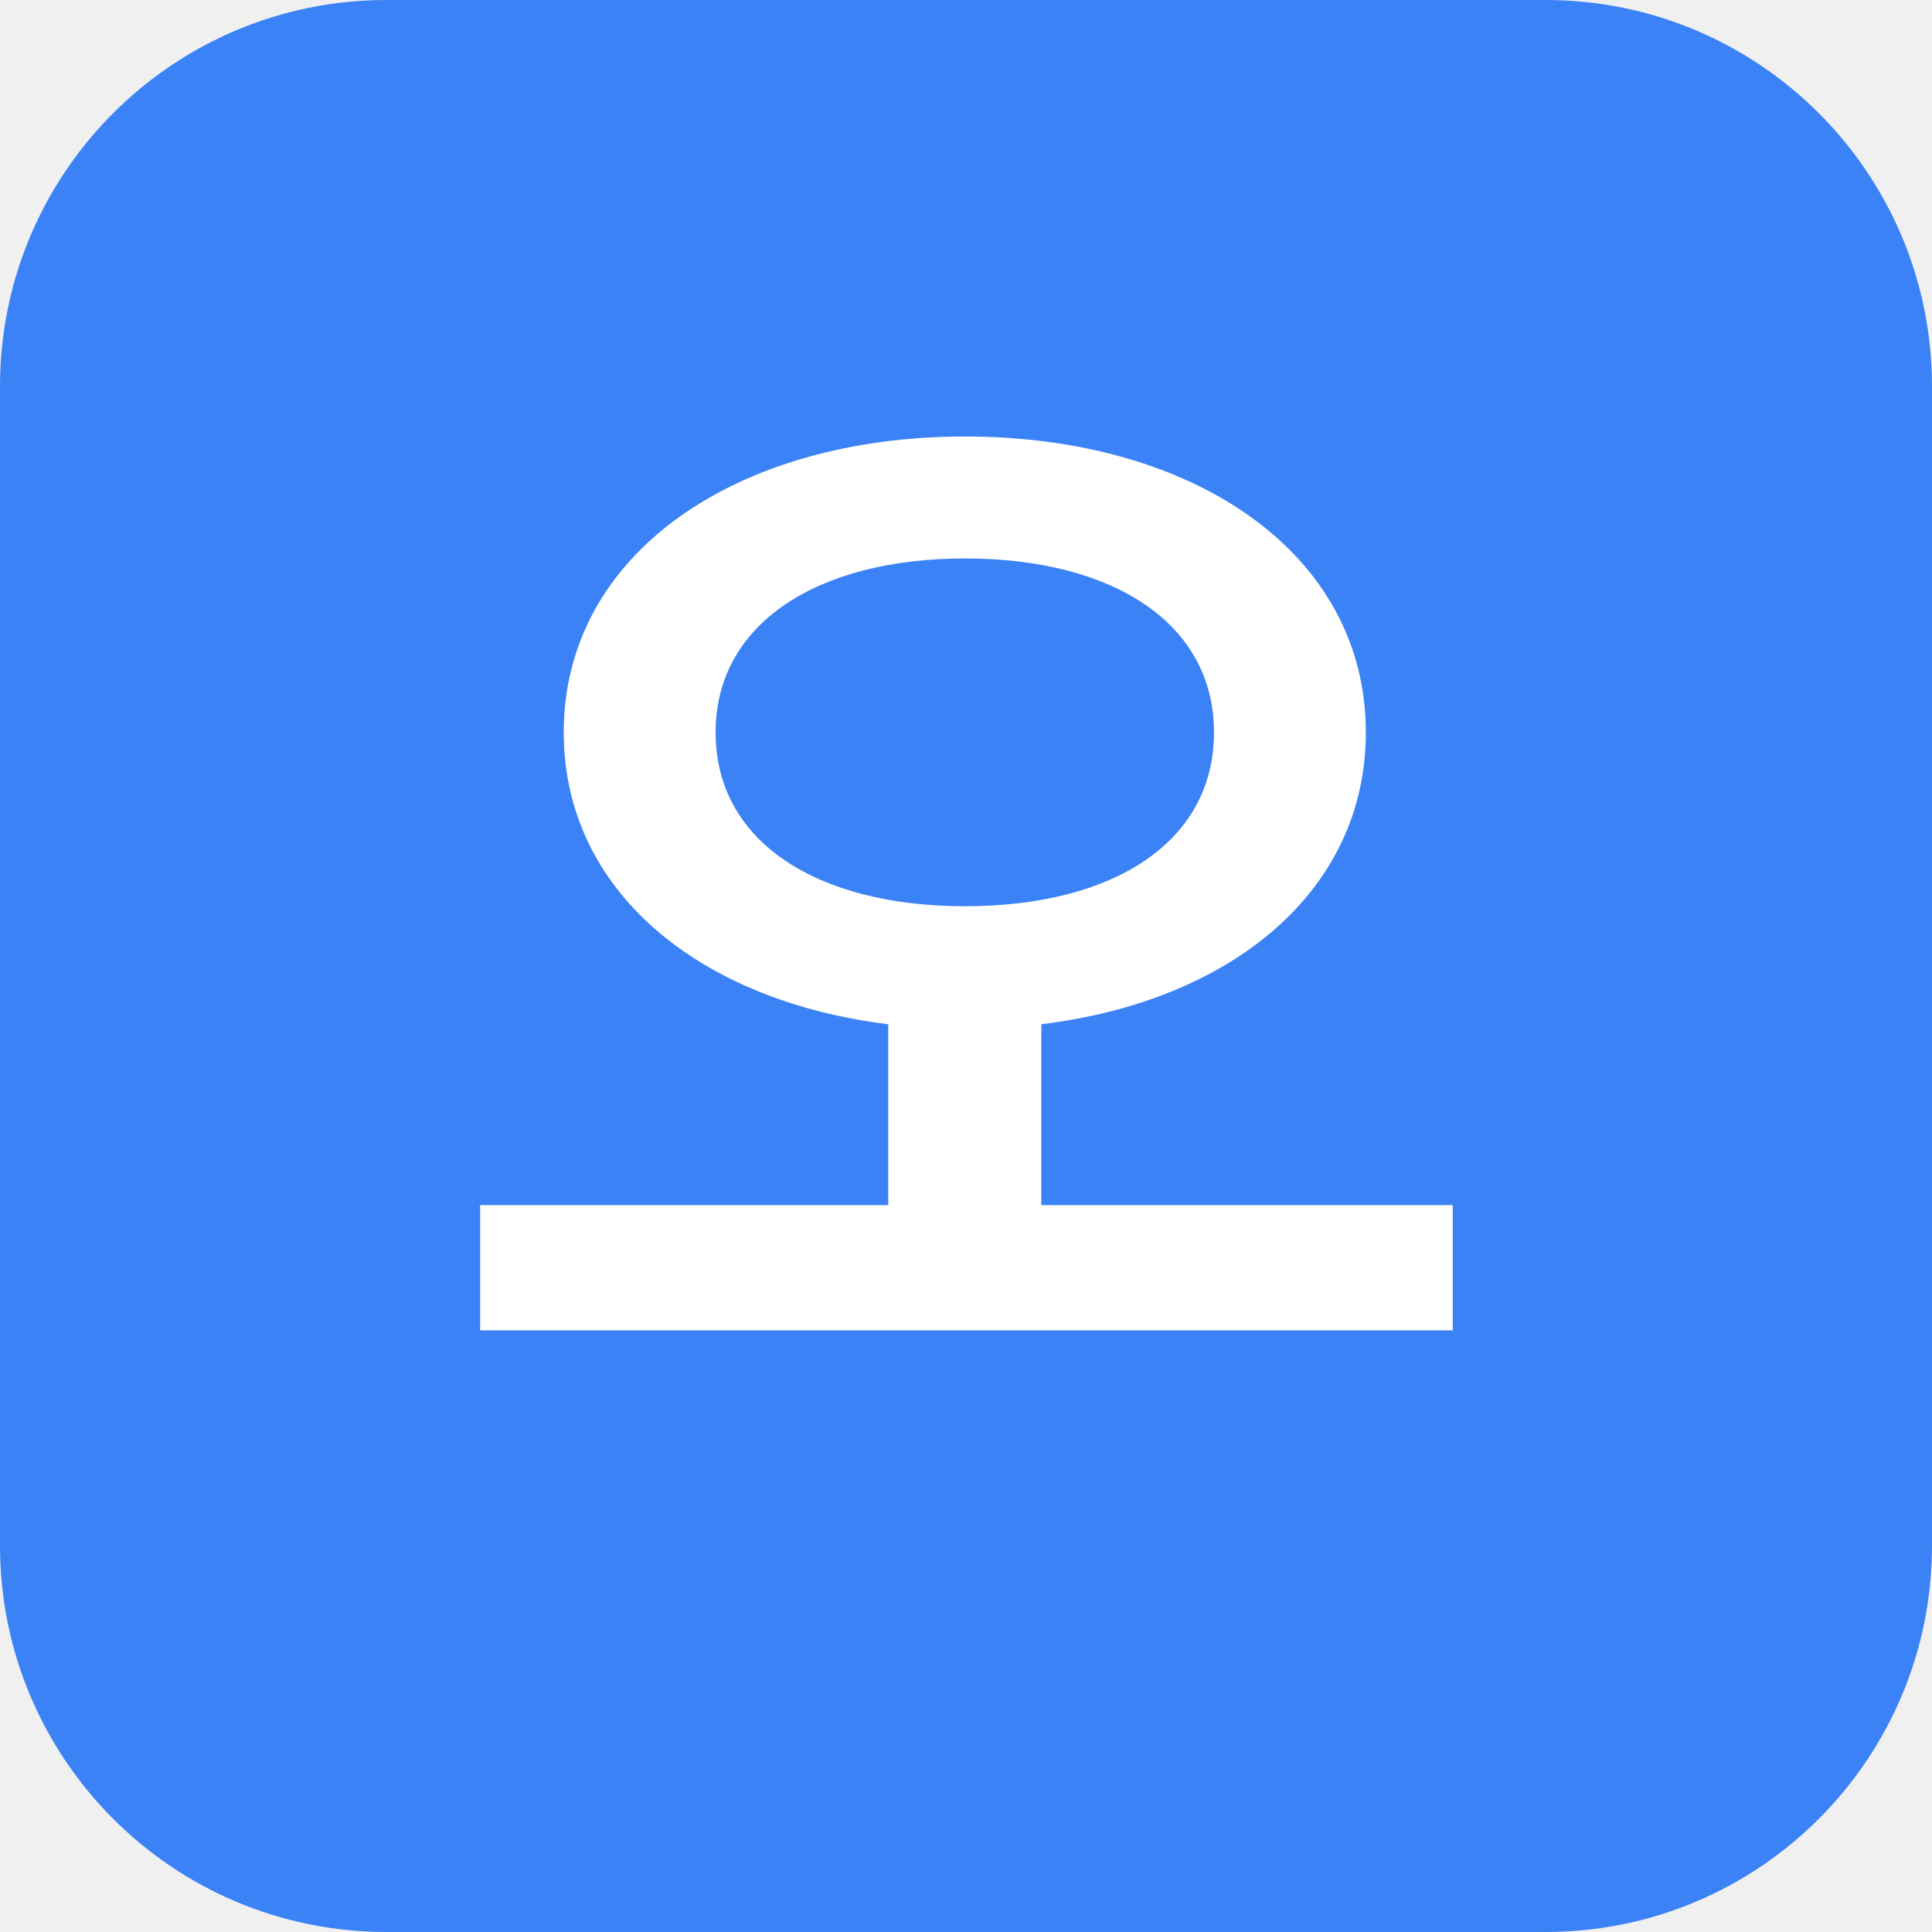
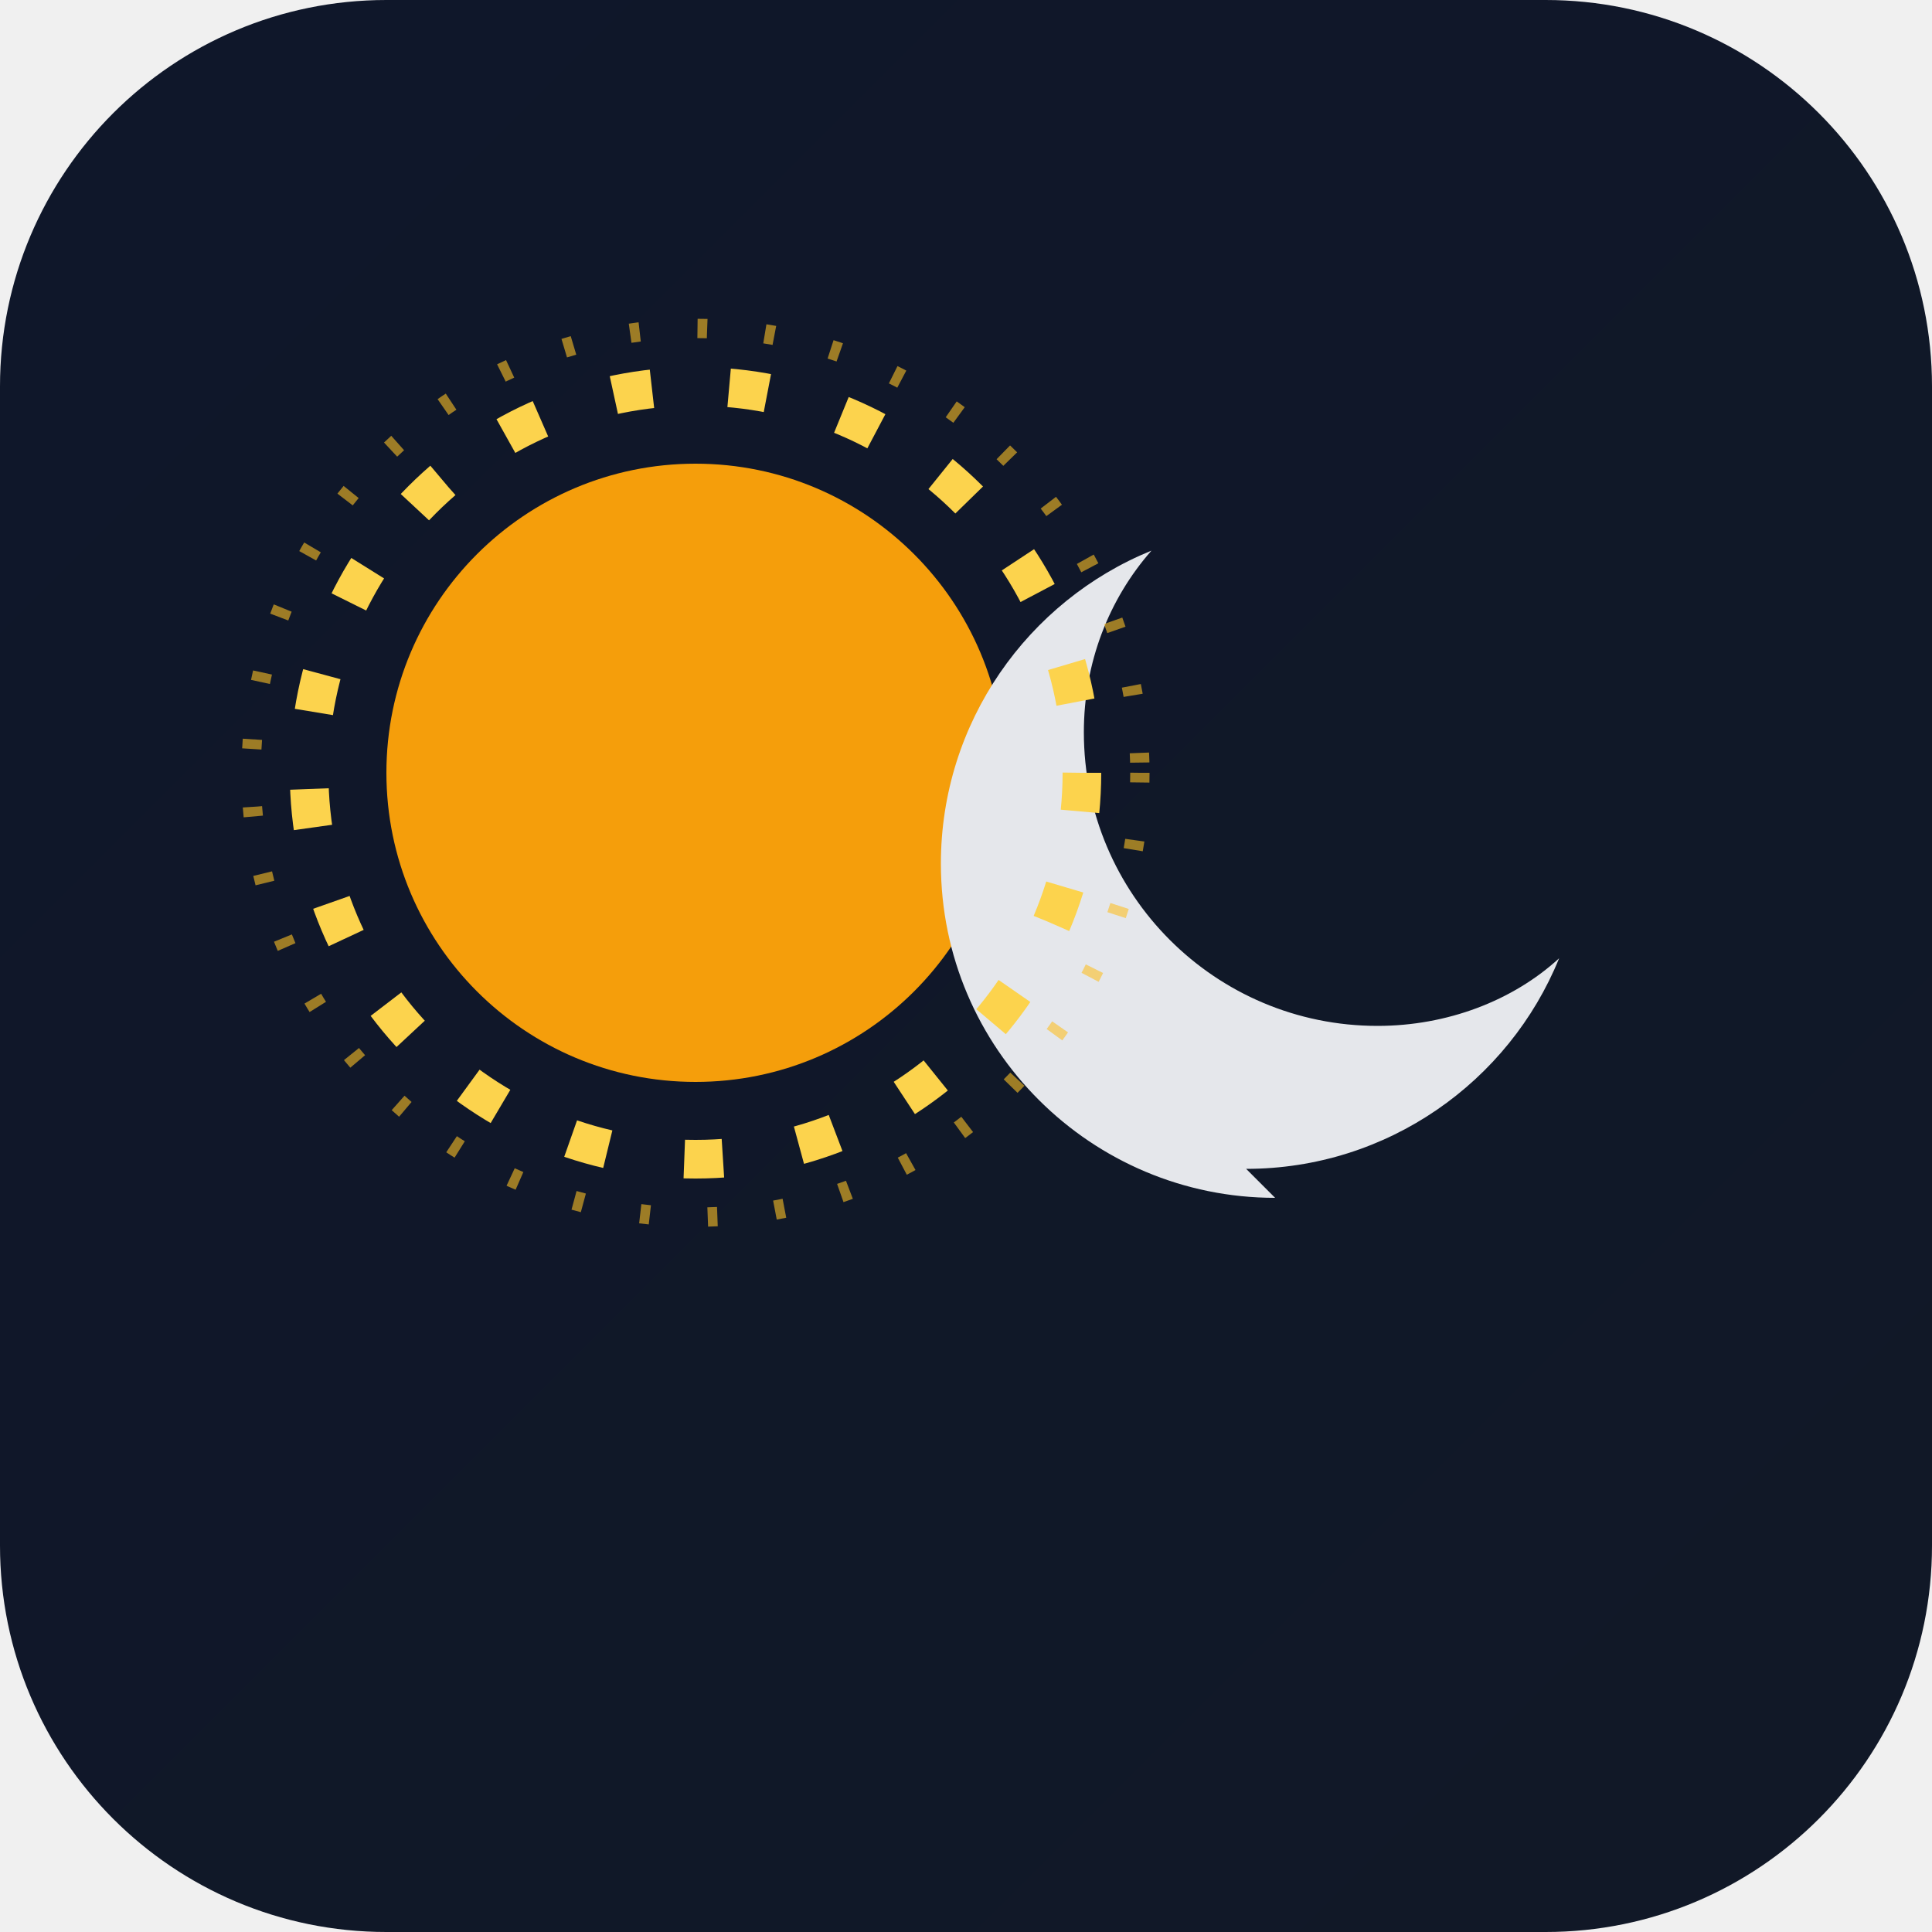
- <svg xmlns="http://www.w3.org/2000/svg" viewBox="0 0 100 100">
-   <rect width="100" height="100" fill="#3B82F6" rx="20" />
-   <text x="50" y="70" font-size="60" text-anchor="middle" fill="white" font-family="Arial, sans-serif" font-weight="bold">오</text>
+ <svg xmlns="http://www.w3.org/2000/svg" viewBox="0 0 100 100" role="img" aria-label="Sun and moon icon">
+   <defs>
+     <linearGradient id="bg" x1="0" y1="0" x2="1" y2="1">
+       <stop offset="0%" stop-color="#0f172a" />
+       <stop offset="100%" stop-color="#111827" />
+     </linearGradient>
+   </defs>
+   <rect width="100" height="100" rx="20" fill="url(#bg)" />
+   <circle cx="36" cy="40" r="16" fill="#f59e0b" />
+   <path d="M66 62c-9.5 0-17.3-7.7-17.3-17.3 0-7.3 4.5-13.6 10.9-16.2-2.2 2.5-3.5 5.8-3.5 9.4 0 8.4 6.8 15.2 15.2 15.2 3.6 0 7-1.3 9.4-3.5-2.6 6.4-8.9 10.9-16.2 10.9Z" fill="#e5e7eb" />
+   <circle cx="36" cy="40" r="20" fill="none" stroke="#fcd34d" stroke-width="2" stroke-dasharray="2 4" />
+   <circle cx="36" cy="40" r="23" fill="none" stroke="#fbbf24" stroke-width="1" opacity="0.6" stroke-dasharray="0.5 3" />
</svg>
